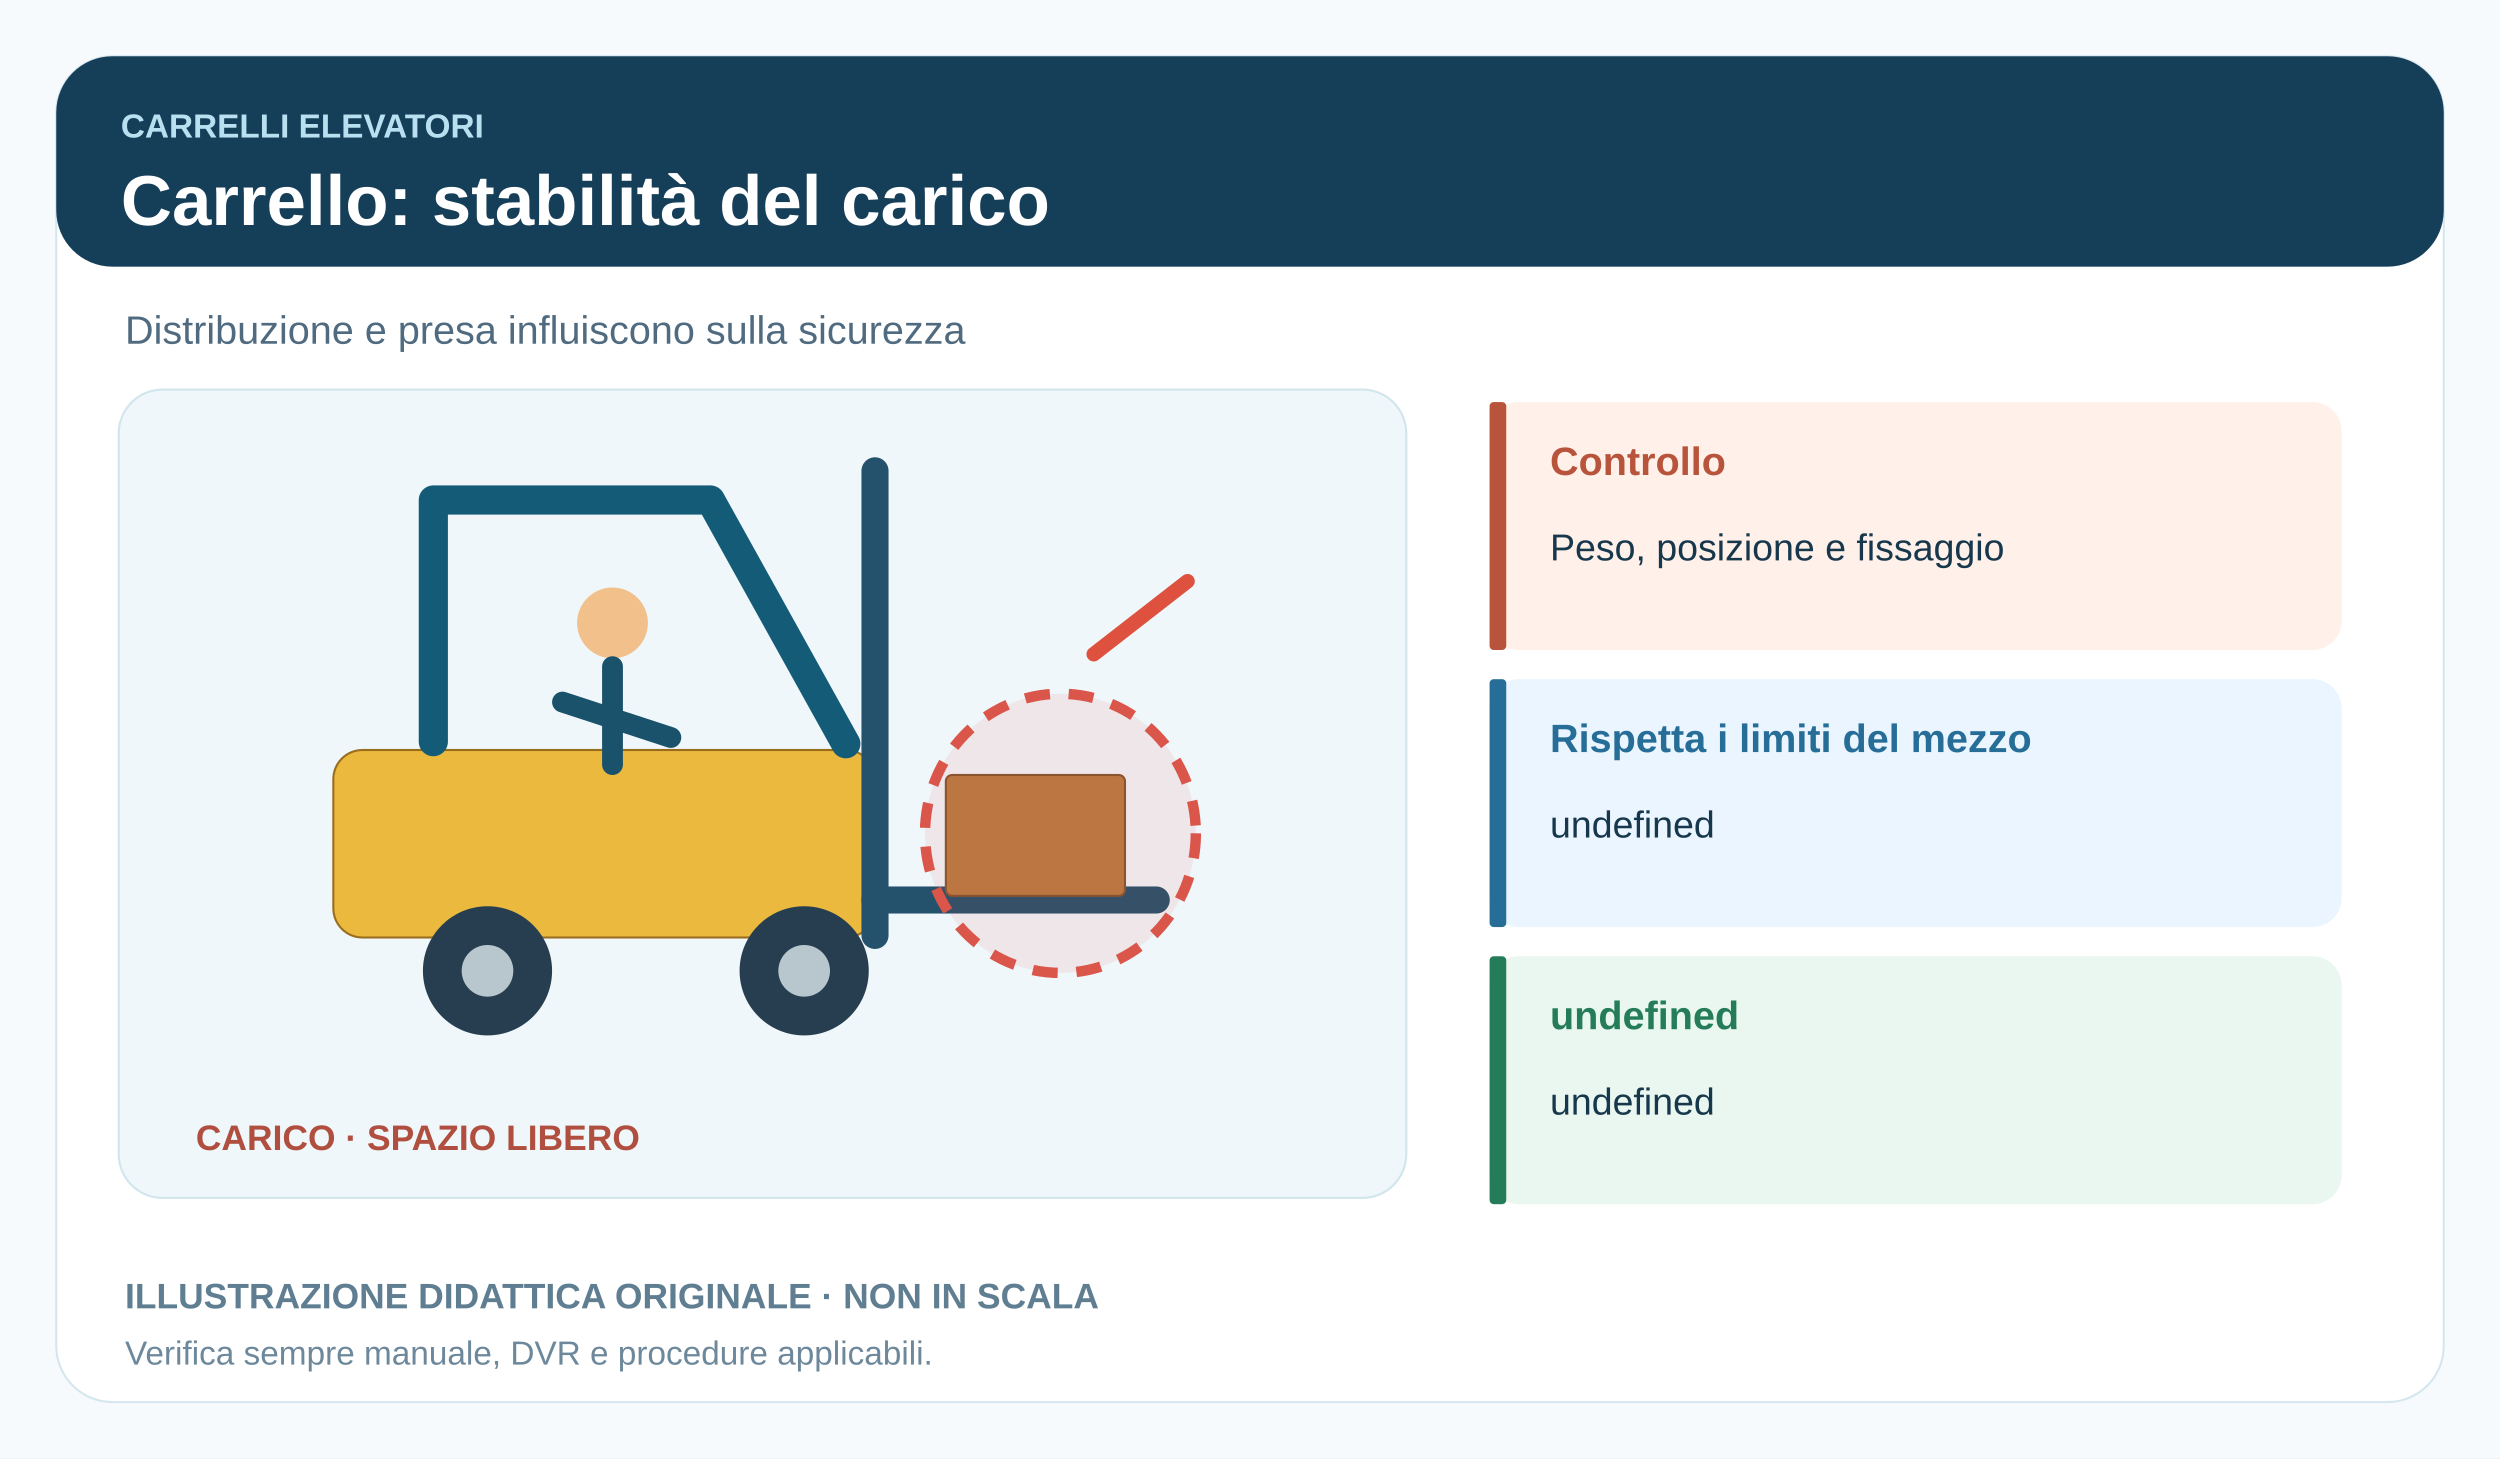
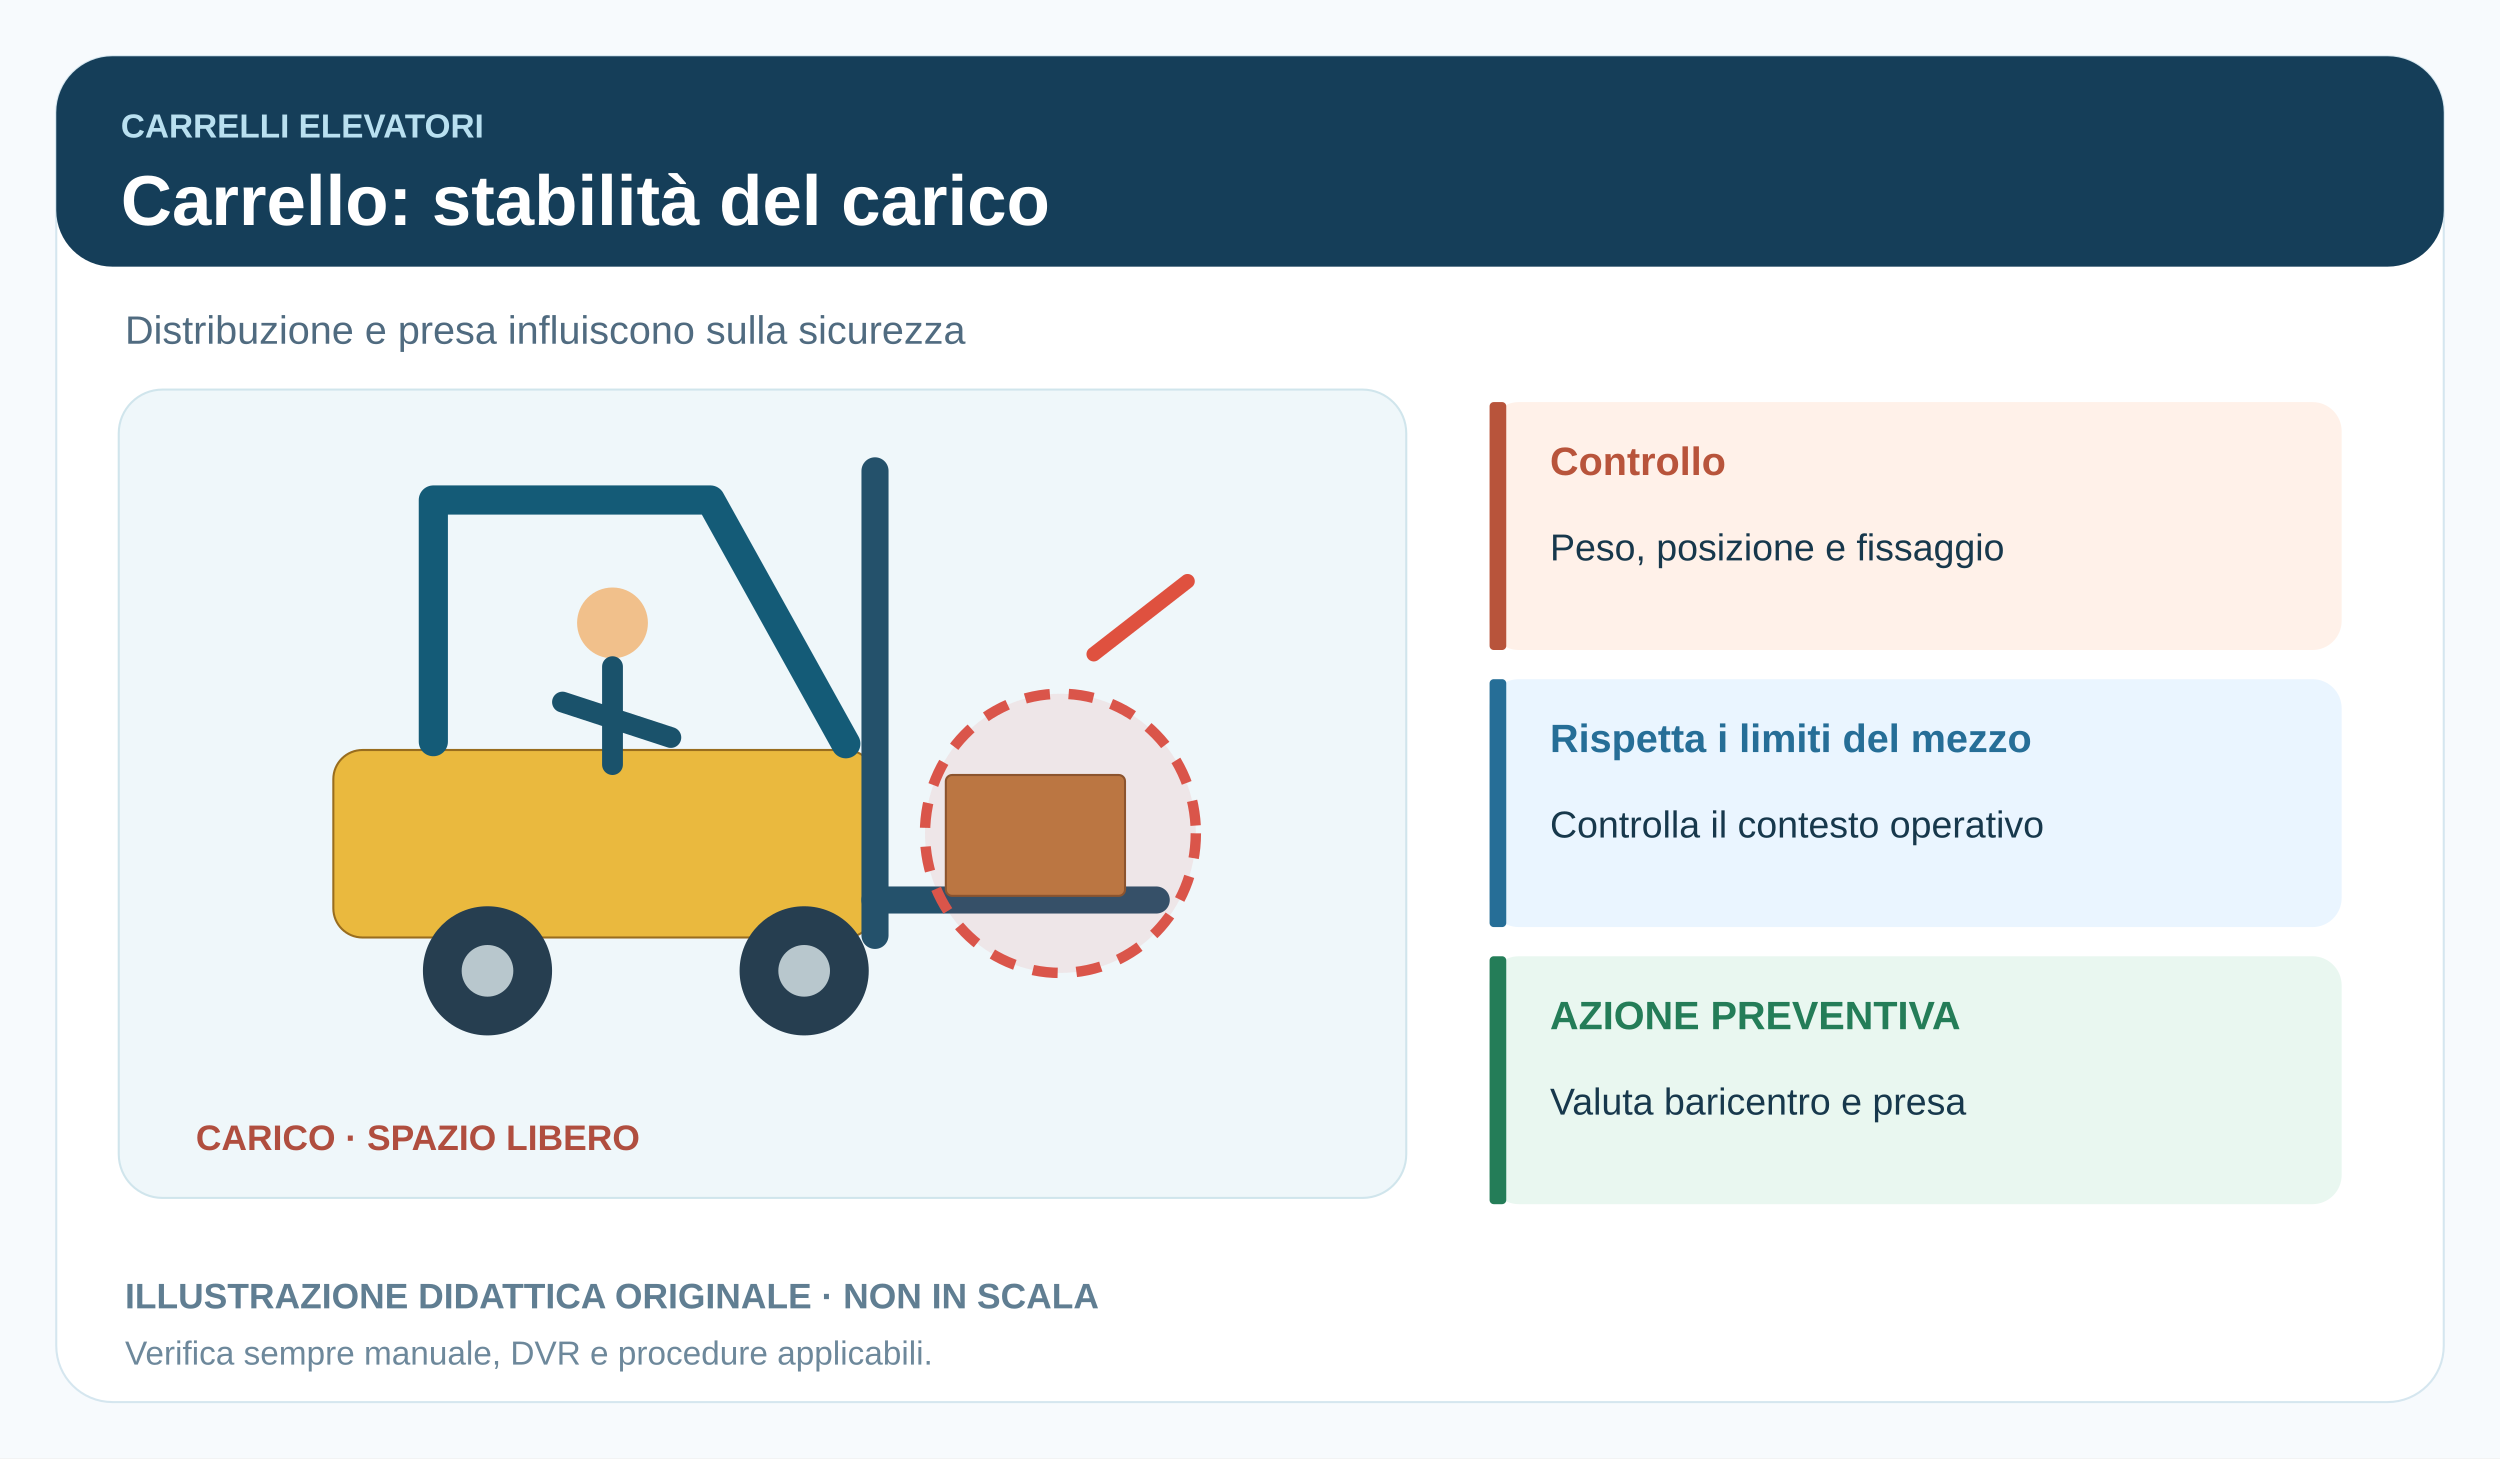
<svg xmlns="http://www.w3.org/2000/svg" width="1200" height="700" viewBox="0 0 1200 700" role="img" aria-labelledby="title desc">
  <rect x="0" y="0" width="1200" height="700" rx="0" fill="#f7fafd" stroke="none" />
  <rect x="27" y="27" width="1146" height="646" rx="27" fill="white" stroke="#d5e6ef" />
  <rect x="27" y="27" width="1146" height="101" rx="27" fill="#153e59" stroke="none" />
  <text x="58" y="66" fill="#b9e0f0" font-size="16" font-weight="700" font-family="Arial,Helvetica,sans-serif">CARRELLI ELEVATORI</text>
  <text x="58" y="108" fill="white" font-size="34" font-weight="700" font-family="Arial,Helvetica,sans-serif">Carrello: stabilità del carico</text>
  <text x="60" y="165" fill="#506b80" font-size="19" font-weight="500" font-family="Arial,Helvetica,sans-serif">Distribuzione e presa influiscono sulla sicurezza</text>
  <rect x="57" y="187" width="618" height="388" rx="21" fill="#eff7fa" stroke="#d0e5ec" />
  <g>
    <rect x="160" y="360" width="260" height="90" rx="14" fill="#eab93e" stroke="#996d1e" />
    <path d="M208 356V240H341l65 117" stroke="#145b77" stroke-width="14" stroke-linecap="round" stroke-linejoin="round" fill="none" />
    <path d="M420 226V449" stroke="#24516b" stroke-width="13" stroke-linecap="round" stroke-linejoin="round" fill="none" />
    <path d="M420 432H555" stroke="#24516b" stroke-width="13" stroke-linecap="round" stroke-linejoin="round" fill="none" />
    <rect x="454" y="372" width="86" height="58" rx="3" fill="#b77b41" stroke="#83552b" />
    <circle cx="234" cy="466" r="31" fill="#263e50" stroke="none" stroke-width="3" />
    <circle cx="234" cy="466" r="12.4" fill="#b8c7cd" stroke="none" stroke-width="3" />
    <circle cx="386" cy="466" r="31" fill="#263e50" stroke="none" stroke-width="3" />
    <circle cx="386" cy="466" r="12.4" fill="#b8c7cd" stroke="none" stroke-width="3" />
    <circle cx="294" cy="299" r="17" fill="#f1c08b" stroke="none" stroke-width="3" />
    <path d="M294 320v47m-24-30l52 17" stroke="#1a526b" stroke-width="10" stroke-linecap="round" stroke-linejoin="round" fill="none" />
  </g>
  <ellipse cx="509" cy="400" rx="65" ry="67" fill="#e44b4b" fill-opacity=".10" stroke="#da554a" stroke-width="5" stroke-dasharray="12 9" />
  <path d="M570 279L525 314" stroke="#df513f" stroke-width="7" stroke-linecap="round" stroke-linejoin="round" fill="none" />
  <text x="94" y="552" fill="#b04e3f" font-size="17" font-weight="700" font-family="Arial,Helvetica,sans-serif">CARICO · SPAZIO LIBERO</text>
  <rect x="713" y="186" width="421" height="390" rx="6" fill="#fff" stroke="none" />
  <rect x="715" y="193" width="409" height="119" rx="14" fill="#fff1e9" stroke="none" />
  <rect x="715" y="193" width="8" height="119" rx="2" fill="#b8543b" stroke="none" />
  <text x="744" y="228" fill="#b8543b" font-size="19" font-weight="700" font-family="Arial,Helvetica,sans-serif">Controllo</text>
  <text x="744" y="269" fill="#17384c" font-size="18" font-weight="500" font-family="Arial,Helvetica,sans-serif">Peso, posizione e fissaggio</text>
  <rect x="715" y="326" width="409" height="119" rx="14" fill="#eaf5ff" stroke="none" />
  <rect x="715" y="326" width="8" height="119" rx="2" fill="#266e97" stroke="none" />
  <text x="744" y="361" fill="#266e97" font-size="19" font-weight="700" font-family="Arial,Helvetica,sans-serif">Rispetta i limiti del mezzo</text>
-   <text x="744" y="402" fill="#17384c" font-size="18" font-weight="500" font-family="Arial,Helvetica,sans-serif">undefined</text>
+   <text x="744" y="402" fill="#17384c" font-size="18" font-weight="500" font-family="Arial,Helvetica,sans-serif">Controlla il contesto operativo</text>
  <rect x="715" y="459" width="409" height="119" rx="14" fill="#e9f7f0" stroke="none" />
  <rect x="715" y="459" width="8" height="119" rx="2" fill="#247d58" stroke="none" />
-   <text x="744" y="494" fill="#247d58" font-size="19" font-weight="700" font-family="Arial,Helvetica,sans-serif">undefined</text>
-   <text x="744" y="535" fill="#17384c" font-size="18" font-weight="500" font-family="Arial,Helvetica,sans-serif">undefined</text>
+   <text x="744" y="494" fill="#247d58" font-size="19" font-weight="700" font-family="Arial,Helvetica,sans-serif">AZIONE PREVENTIVA</text>
+   <text x="744" y="535" fill="#17384c" font-size="18" font-weight="500" font-family="Arial,Helvetica,sans-serif">Valuta baricentro e presa</text>
  <text x="60" y="628" fill="#607e92" font-size="17" font-weight="700" font-family="Arial,Helvetica,sans-serif">ILLUSTRAZIONE DIDATTICA ORIGINALE · NON IN SCALA</text>
  <text x="60" y="655" fill="#6d889b" font-size="16" font-weight="500" font-family="Arial,Helvetica,sans-serif">Verifica sempre manuale, DVR e procedure applicabili.</text>
</svg>
